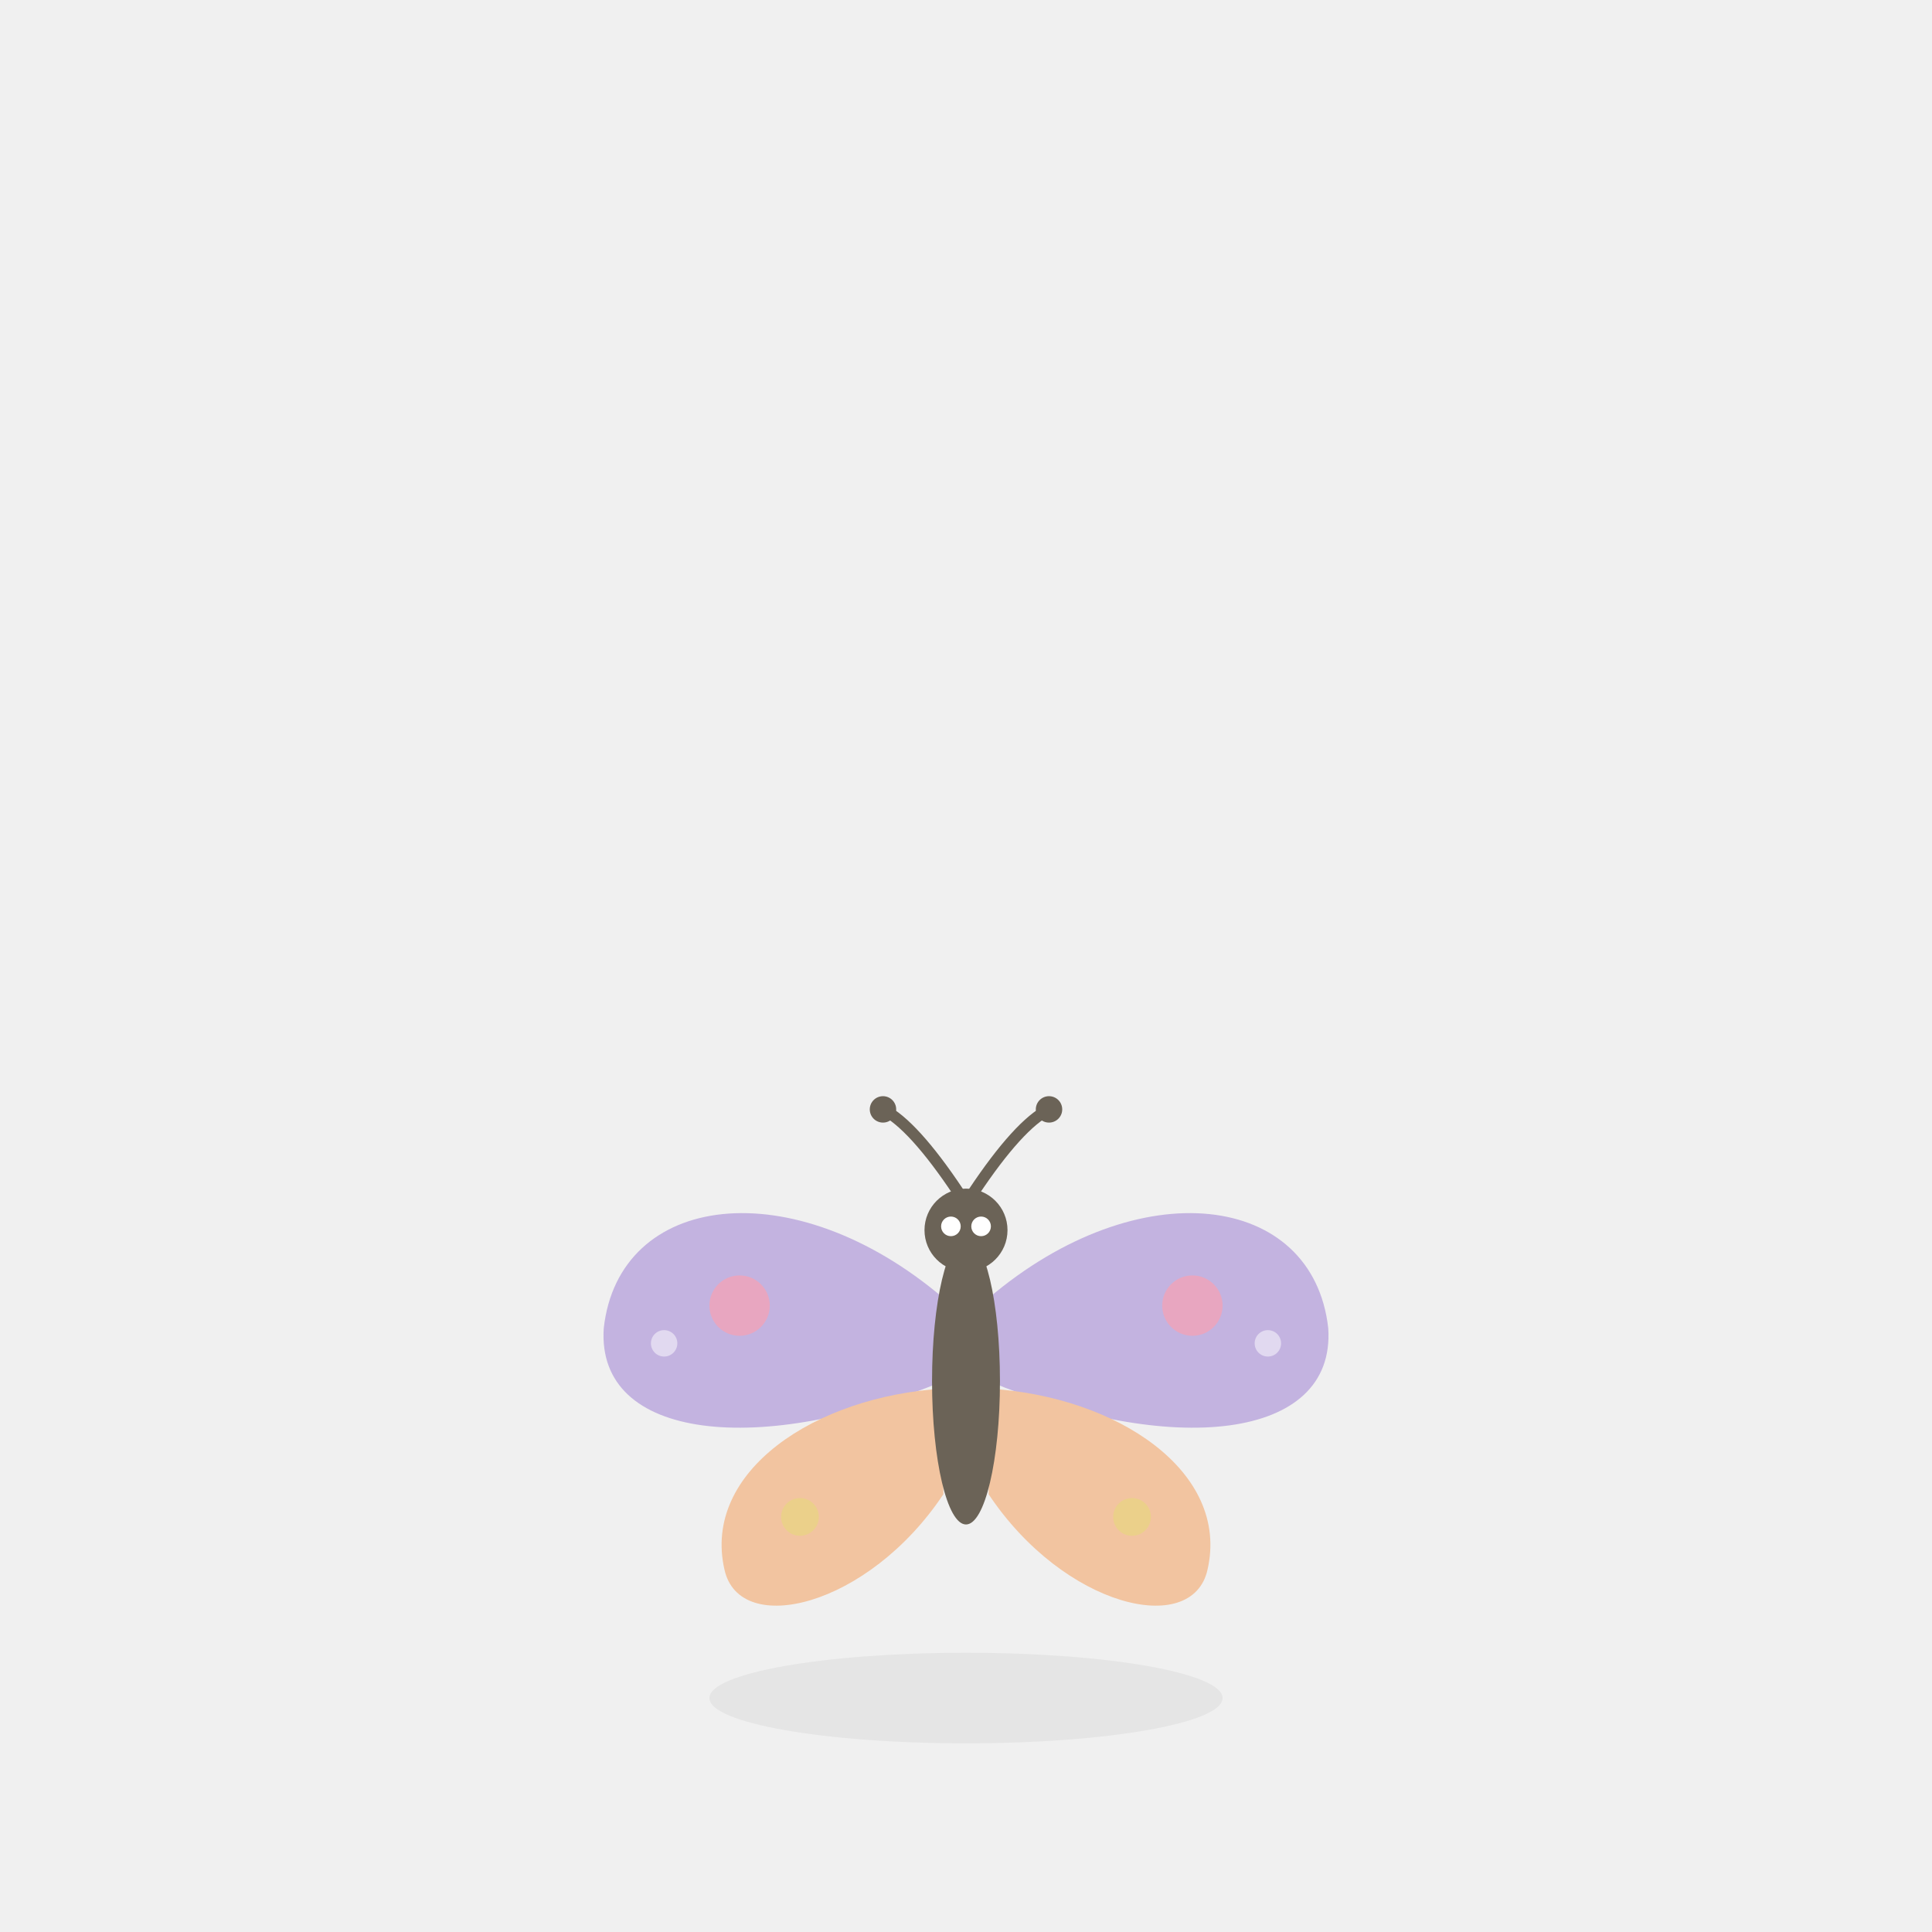
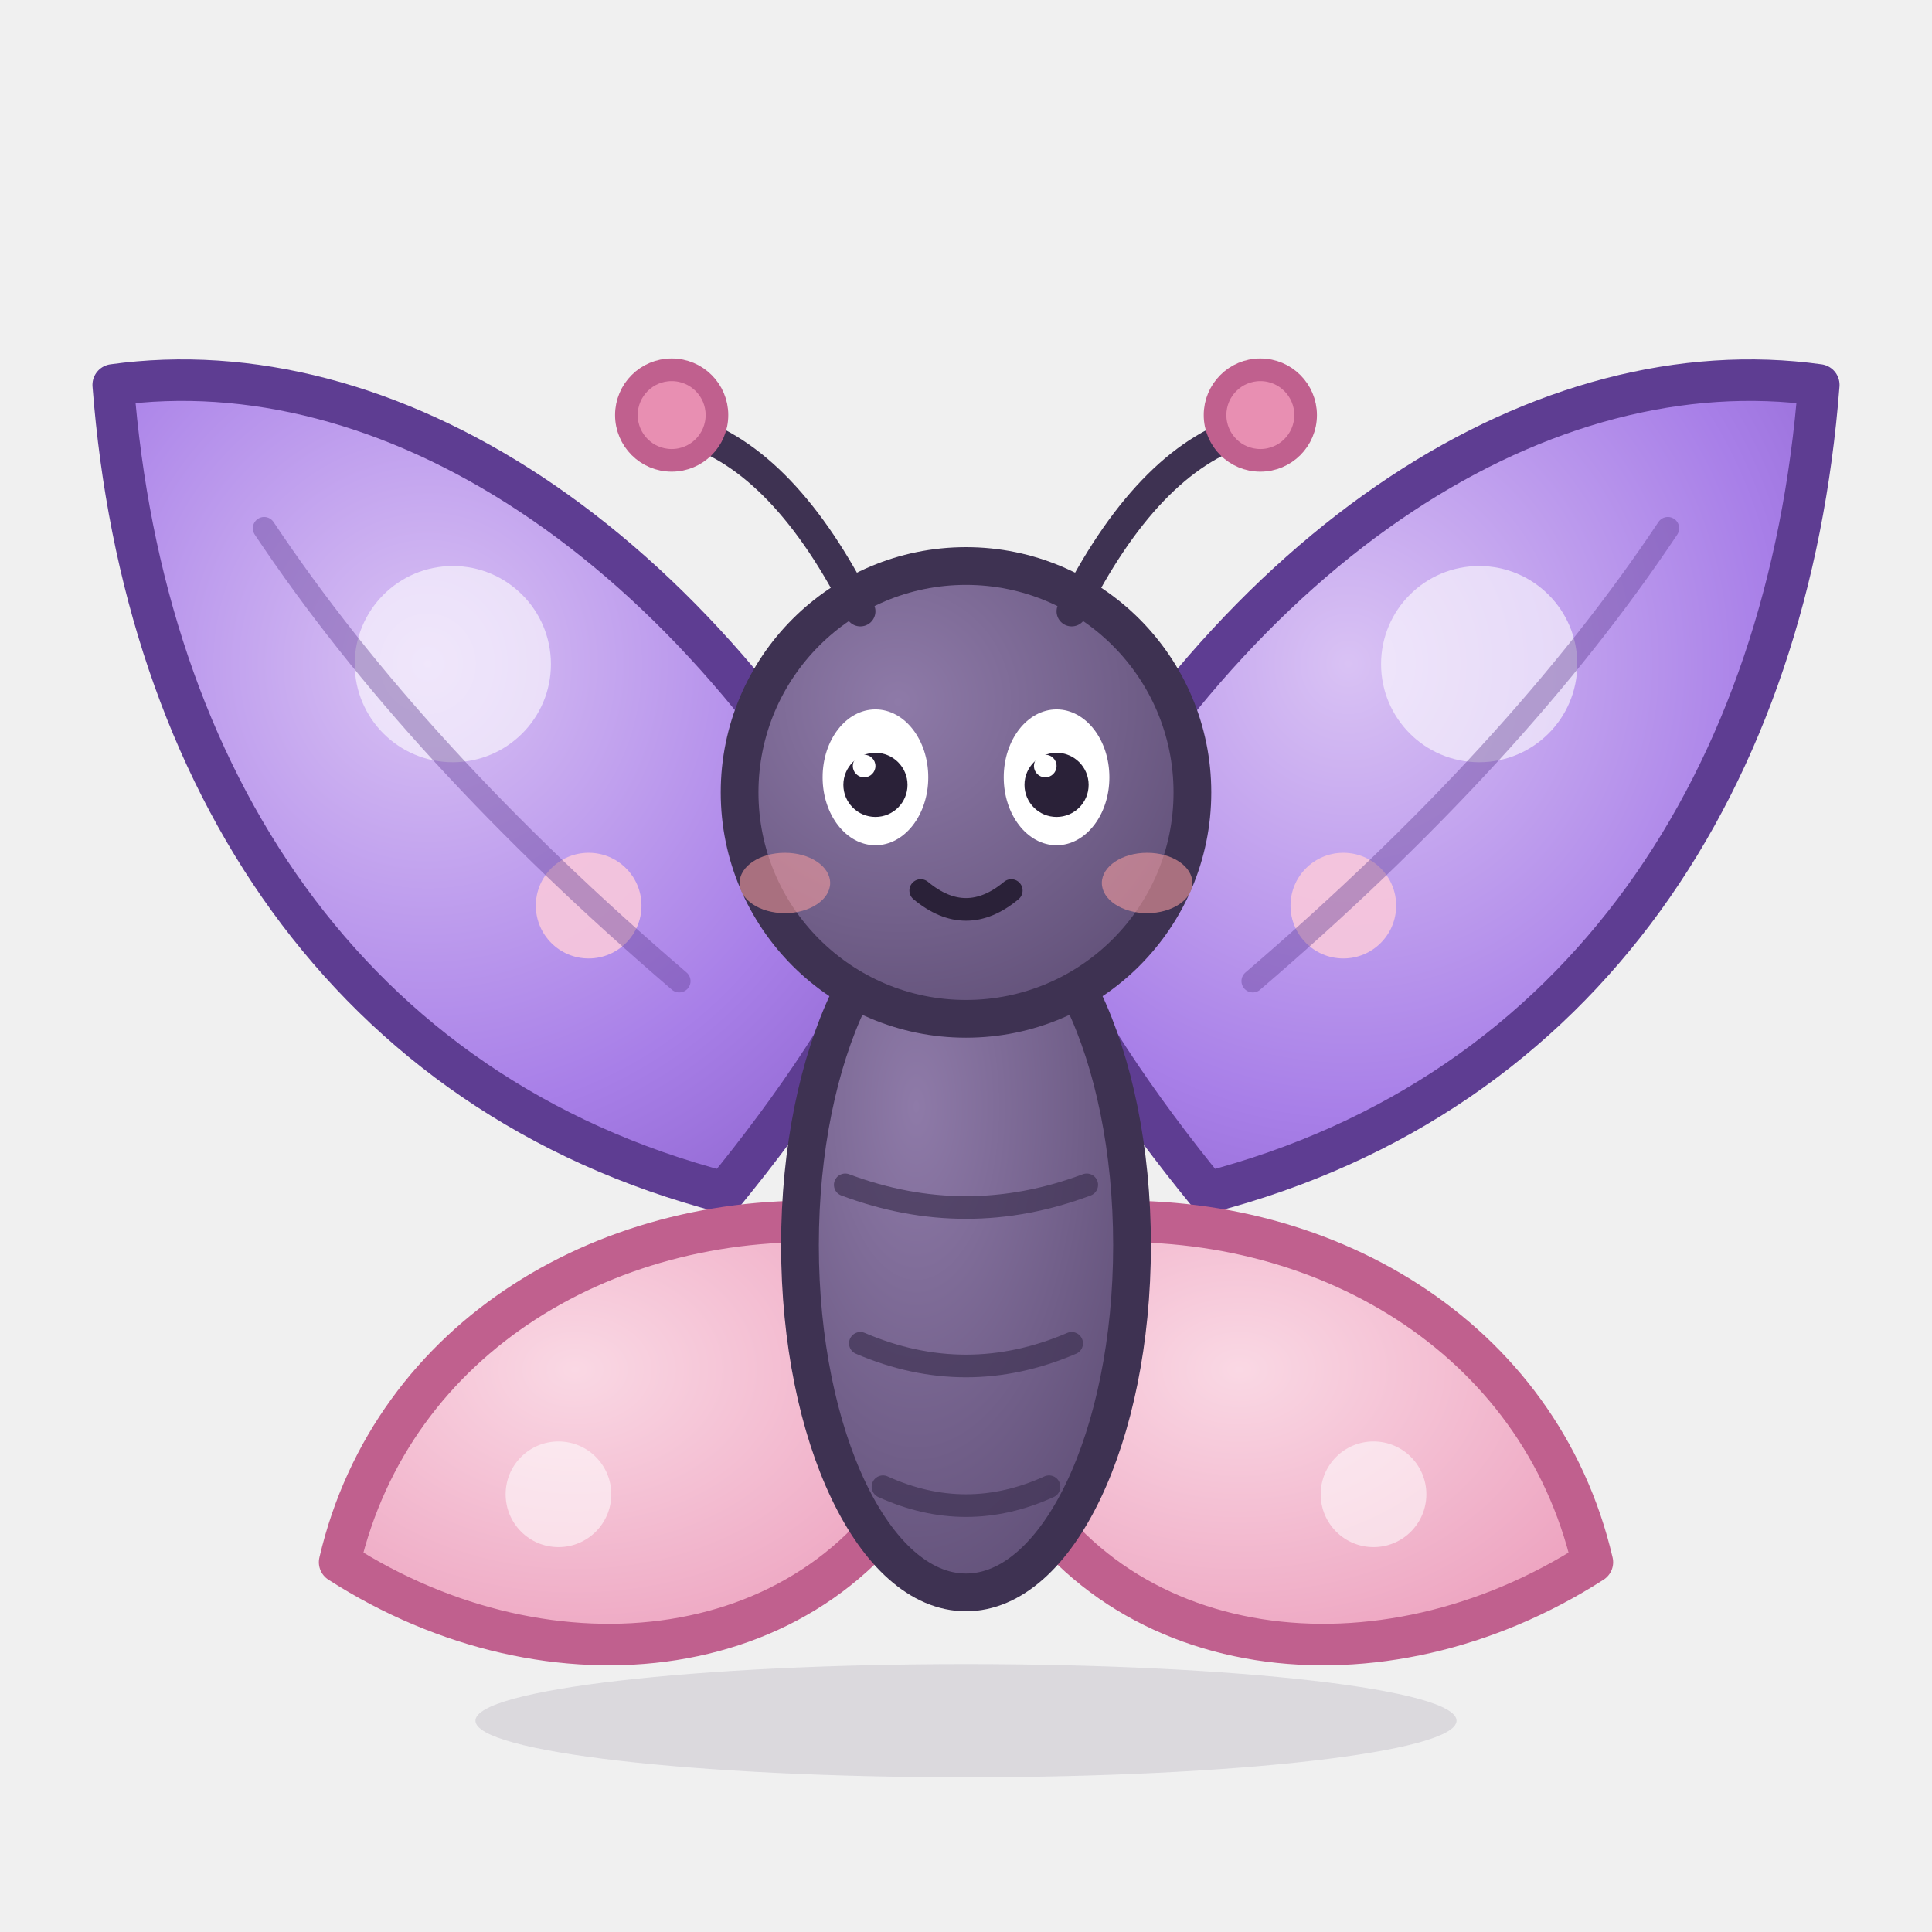
<svg xmlns="http://www.w3.org/2000/svg" viewBox="0 0 512 512" fill="none">
-   <ellipse cx="256" cy="450" rx="68" ry="12" fill="#000000" opacity="0.05" />
-   <g transform="translate(256 360)">
-     <g>
-       <g>
-         <path d="M-6 -16 C -46 -50 -92 -44 -96 -8 C -98 22 -54 26 -6 6 Z" fill="#C3B3E0" />
-         <path d="M-6 8 C -40 10 -70 30 -64 56 C -60 74 -26 66 -6 36 Z" fill="#F2C4A0" />
-         <circle cx="-60" cy="-14" r="8" fill="#E8A6C0" />
-         <circle cx="-44" cy="42" r="5" fill="#EBD08A" />
-         <circle cx="-80" cy="-4" r="3.5" fill="#ffffff" opacity="0.5" />
-       </g>
-       <g transform="scale(-1,1)">
-         <path d="M-6 -16 C -46 -50 -92 -44 -96 -8 C -98 22 -54 26 -6 6 Z" fill="#C3B3E0" />
-         <path d="M-6 8 C -40 10 -70 30 -64 56 C -60 74 -26 66 -6 36 Z" fill="#F2C4A0" />
-         <circle cx="-60" cy="-14" r="8" fill="#E8A6C0" />
-         <circle cx="-44" cy="42" r="5" fill="#EBD08A" />
-         <circle cx="-80" cy="-4" r="3.5" fill="#ffffff" opacity="0.5" />
-       </g>
-     </g>
-     <ellipse cx="0" cy="6" rx="9" ry="38" fill="#6B6357" />
-     <circle cx="0" cy="-34" r="11" fill="#6B6357" />
-     <g stroke="#6B6357" stroke-width="3" stroke-linecap="round" fill="none">
-       <path d="M-2 -44 q-12 -18 -20 -22" />
-       <path d="M2 -44 q12 -18 20 -22" />
-     </g>
-     <circle cx="-22" cy="-66" r="3.5" fill="#6B6357" />
-     <circle cx="22" cy="-66" r="3.5" fill="#6B6357" />
-     <circle cx="-4" cy="-35" r="2.6" fill="#fff" />
-     <circle cx="4" cy="-35" r="2.6" fill="#fff" />
-   </g>
+   <defs>
+     <radialGradient id="fl4-wing" cx="0.4" cy="0.35" r="1">
+       <stop offset="0" stop-color="#D9C2F4" />
+       <stop offset="0.55" stop-color="#A87FE8" />
+       <stop offset="1" stop-color="#7E54BE" />
+     </radialGradient>
+     <radialGradient id="fl4-wingb" cx="0.4" cy="0.35" r="1">
+       <stop offset="0" stop-color="#FAD8E4" />
+       <stop offset="1" stop-color="#E88FB2" />
+     </radialGradient>
+     <radialGradient id="fl4-body" cx="0.35" cy="0.3" r="1">
+       <stop offset="0" stop-color="#8E7AA8" />
+       <stop offset="1" stop-color="#54446A" />
+     </radialGradient>
+   </defs>
+   <ellipse cx="256" cy="456" rx="130" ry="15" fill="#4A3A60" opacity="0.13" />
+   <path d="M238 244 C 184 142 102 92 30 102 C 38 206 92 290 192 316 C 210 294 228 268 238 244 Z" fill="url(#fl4-wing)" stroke="#5E3D92" stroke-width="11" stroke-linejoin="round" />
+   <path d="M274 244 C 328 142 410 92 482 102 C 474 206 420 290 320 316 C 302 294 284 268 274 244 Z" fill="url(#fl4-wing)" stroke="#5E3D92" stroke-width="11" stroke-linejoin="round" />
+   <path d="M224 324 C 162 320 104 354 90 414 C 146 450 218 442 246 386 C 240 364 232 342 224 324 Z" fill="url(#fl4-wingb)" stroke="#C0608E" stroke-width="11" stroke-linejoin="round" />
+   <path d="M288 324 C 350 320 408 354 422 414 C 366 450 294 442 266 386 C 272 364 280 342 288 324 Z" fill="url(#fl4-wingb)" stroke="#C0608E" stroke-width="11" stroke-linejoin="round" />
+   <circle cx="120" cy="176" r="26" fill="#FFFFFF" opacity="0.6" />
+   <circle cx="156" cy="240" r="14" fill="#F8C8DC" opacity="0.9" />
+   <circle cx="392" cy="176" r="26" fill="#FFFFFF" opacity="0.6" />
+   <circle cx="356" cy="240" r="14" fill="#F8C8DC" opacity="0.9" />
+   <circle cx="148" cy="396" r="14" fill="#FFFFFF" opacity="0.55" />
+   <circle cx="364" cy="396" r="14" fill="#FFFFFF" opacity="0.55" />
+   <path d="M70 140 q40 60 110 120" stroke="#5E3D92" stroke-width="6" fill="none" opacity="0.4" stroke-linecap="round" />
+   <path d="M442 140 q-40 60 -110 120" stroke="#5E3D92" stroke-width="6" fill="none" opacity="0.4" stroke-linecap="round" />
+   <ellipse cx="256" cy="330" rx="44" ry="92" fill="url(#fl4-body)" stroke="#3E3252" stroke-width="10" />
+   <path d="M224 314 q32 12 64 0 M228 356 q28 12 56 0 M234 394 q22 10 44 0" stroke="#3E3252" stroke-width="6" fill="none" stroke-linecap="round" opacity="0.7" />
+   <circle cx="256" cy="210" r="60" fill="url(#fl4-body)" stroke="#3E3252" stroke-width="10" />
+   <path d="M228 162 q-20 -40 -46 -48" stroke="#3E3252" stroke-width="8" fill="none" stroke-linecap="round" />
+   <circle cx="178" cy="110" r="12" fill="#E88FB2" stroke="#C0608E" stroke-width="6" />
+   <path d="M284 162 q20 -40 46 -48" stroke="#3E3252" stroke-width="8" fill="none" stroke-linecap="round" />
+   <circle cx="334" cy="110" r="12" fill="#E88FB2" stroke="#C0608E" stroke-width="6" />
+   <ellipse cx="232" cy="206" rx="14" ry="18" fill="#FFFFFF" />
+   <circle cx="232" cy="208" r="8.5" fill="#2A2138" />
+   <circle cx="229" cy="203" r="3" fill="#FFFFFF" />
+   <ellipse cx="280" cy="206" rx="14" ry="18" fill="#FFFFFF" />
+   <circle cx="280" cy="208" r="8.5" fill="#2A2138" />
+   <circle cx="277" cy="203" r="3" fill="#FFFFFF" />
+   <path d="M244 236 q12 10 24 0" stroke="#2A2138" stroke-width="6" fill="none" stroke-linecap="round" />
+   <ellipse cx="208" cy="234" rx="12" ry="8" fill="#F09A9C" opacity="0.6" />
+   <ellipse cx="304" cy="234" rx="12" ry="8" fill="#F09A9C" opacity="0.6" />
</svg>
